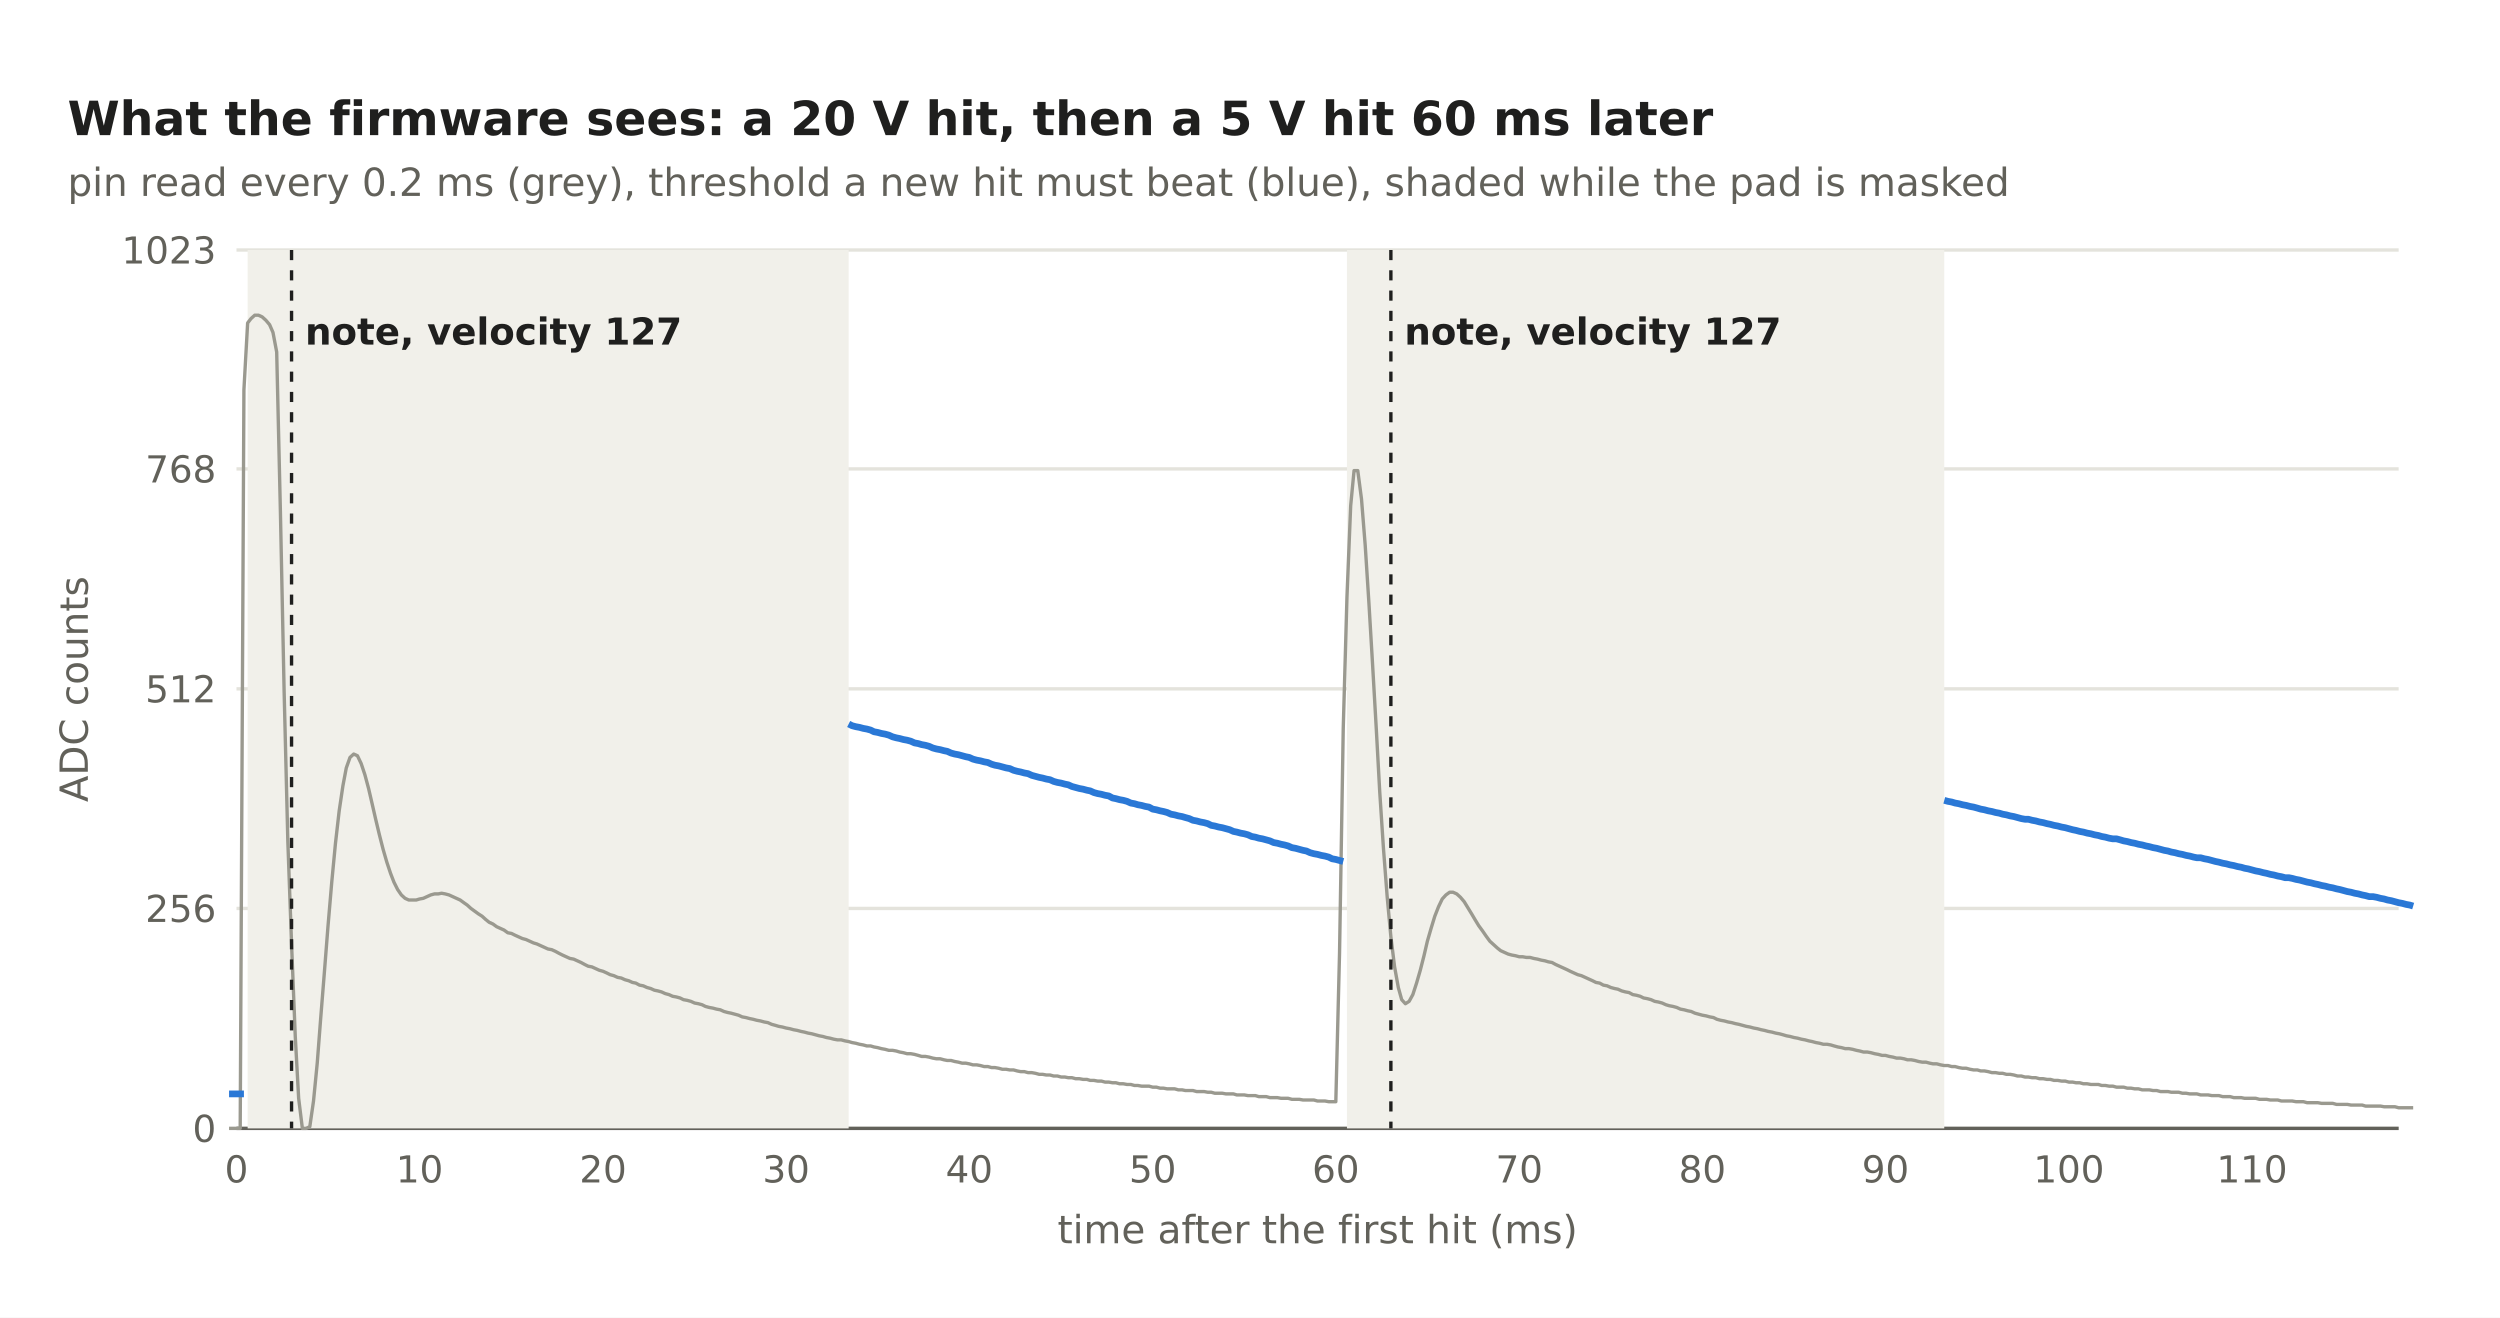
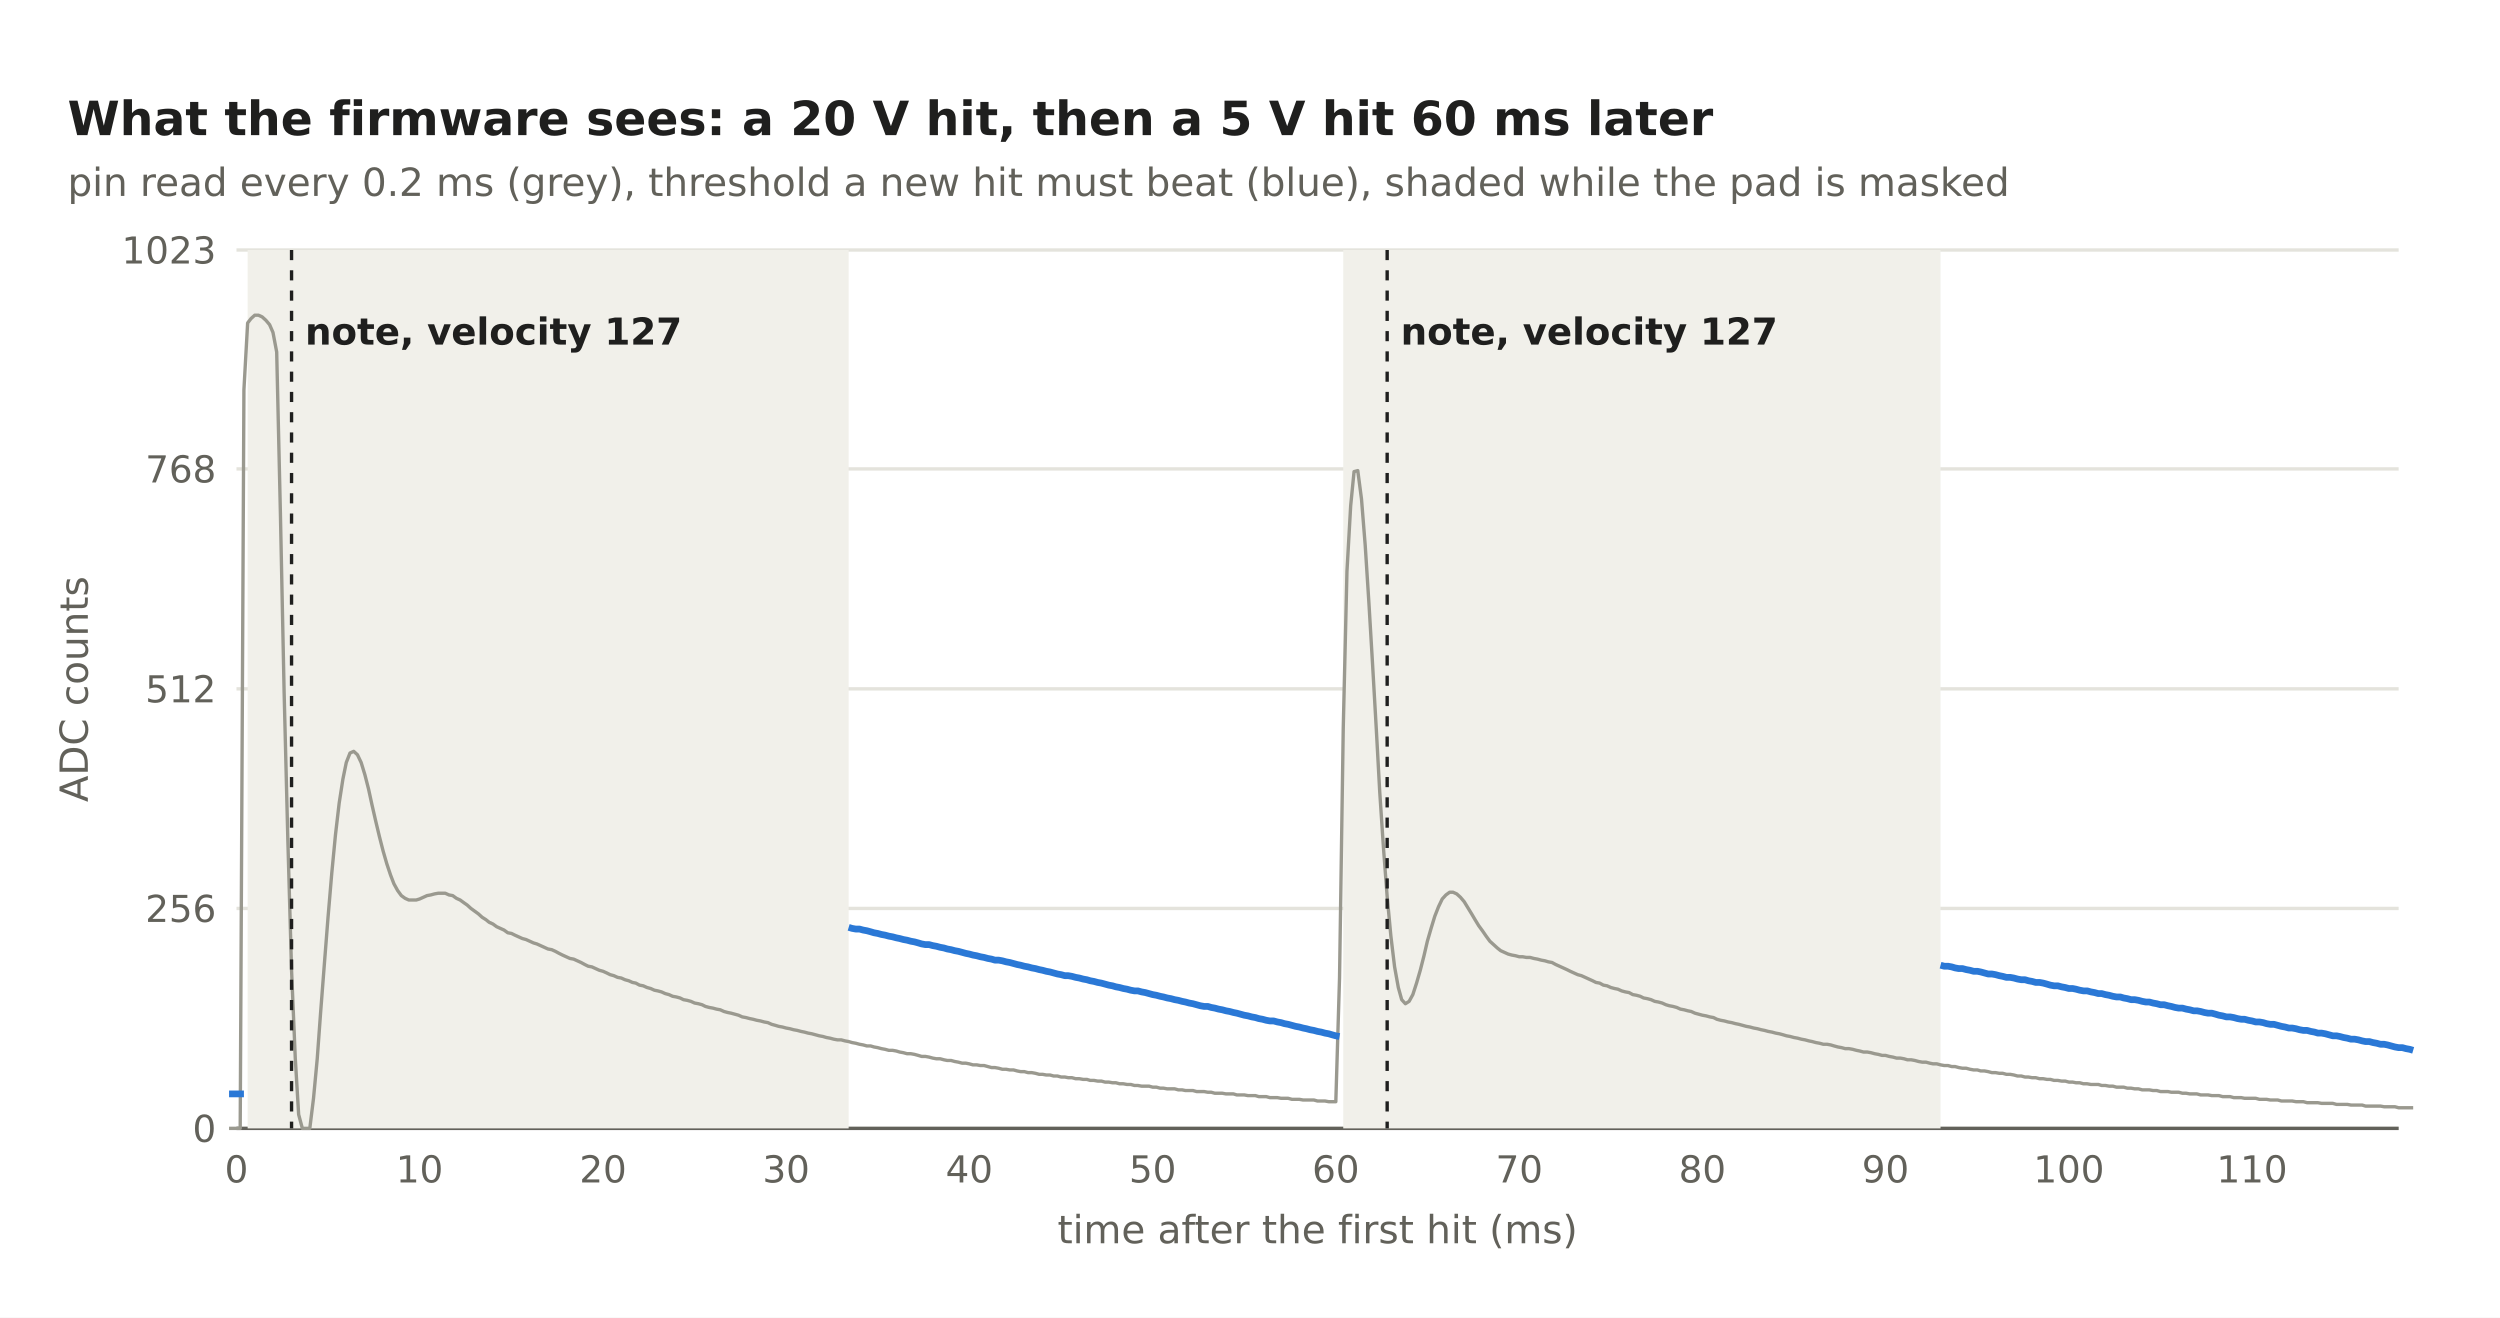
<svg xmlns="http://www.w3.org/2000/svg" viewBox="0 0 740 390" width="740" height="390" font-family="DejaVu Sans, Arial, sans-serif">
  <rect width="740" height="390" fill="#ffffff" />
  <text x="20" y="40" font-size="14" font-weight="bold" fill="#1f1f1e">What the firmware sees: a 20 V hit, then a 5 V hit 60 ms later</text>
  <text x="20" y="58" font-size="11.5" fill="#62615a">pin read every 0.2 ms (grey), threshold a new hit must beat (blue), shaded while the pad is masked</text>
  <line x1="70" x2="710" y1="334.0" y2="334.0" stroke="#e4e3dc" />
  <text x="64" y="338.0" font-size="11" fill="#62615a" text-anchor="end">0</text>
  <line x1="70" x2="710" y1="268.9" y2="268.9" stroke="#e4e3dc" />
  <text x="64" y="272.9" font-size="11" fill="#62615a" text-anchor="end">256</text>
  <line x1="70" x2="710" y1="203.9" y2="203.9" stroke="#e4e3dc" />
  <text x="64" y="207.9" font-size="11" fill="#62615a" text-anchor="end">512</text>
  <line x1="70" x2="710" y1="138.8" y2="138.8" stroke="#e4e3dc" />
  <text x="64" y="142.8" font-size="11" fill="#62615a" text-anchor="end">768</text>
  <line x1="70" x2="710" y1="74.0" y2="74.0" stroke="#e4e3dc" />
  <text x="64" y="78.0" font-size="11" fill="#62615a" text-anchor="end">1023</text>
  <text x="70.0" y="350" font-size="11" fill="#62615a" text-anchor="middle">0</text>
  <text x="124.2" y="350" font-size="11" fill="#62615a" text-anchor="middle">10</text>
  <text x="178.5" y="350" font-size="11" fill="#62615a" text-anchor="middle">20</text>
  <text x="232.7" y="350" font-size="11" fill="#62615a" text-anchor="middle">30</text>
  <text x="286.9" y="350" font-size="11" fill="#62615a" text-anchor="middle">40</text>
  <text x="341.2" y="350" font-size="11" fill="#62615a" text-anchor="middle">50</text>
  <text x="395.4" y="350" font-size="11" fill="#62615a" text-anchor="middle">60</text>
  <text x="449.7" y="350" font-size="11" fill="#62615a" text-anchor="middle">70</text>
  <text x="503.9" y="350" font-size="11" fill="#62615a" text-anchor="middle">80</text>
  <text x="558.1" y="350" font-size="11" fill="#62615a" text-anchor="middle">90</text>
  <text x="612.4" y="350" font-size="11" fill="#62615a" text-anchor="middle">100</text>
  <text x="666.6" y="350" font-size="11" fill="#62615a" text-anchor="middle">110</text>
  <line x1="70" x2="710" y1="334.0" y2="334.0" stroke="#62615a" />
  <text x="390.0" y="368" font-size="11.5" fill="#62615a" text-anchor="middle">time after the first hit (ms)</text>
  <text x="26" y="204.0" font-size="11.5" fill="#62615a" text-anchor="middle" transform="rotate(-90 26 204.0)">ADC counts</text>
  <rect x="73.3" y="74" width="177.9" height="260" fill="#f1f0ea" />
-   <rect x="398.7" y="74" width="176.8" height="260" fill="#f1f0ea" />
-   <polyline points="67.8,334.0 68.9,334.0 70.0,334.0 71.1,334.0 72.2,115.4 73.3,95.6 74.3,94.3 75.4,93.3 76.5,93.3 77.6,93.8 78.7,94.8 79.8,96.1 80.8,98.4 81.9,104.2 83.0,151.5 84.1,204.6 85.2,249.1 86.3,279.4 87.4,306.8 88.4,325.1 89.5,334.0 90.6,334.0 91.7,333.5 92.8,325.9 93.9,314.7 94.9,301.7 96.0,288.0 97.1,274.0 98.2,261.1 99.3,249.6 100.4,240.0 101.5,232.6 102.5,227.3 103.6,224.2 104.7,223.2 105.8,223.7 106.9,226.0 108.0,229.3 109.1,233.4 110.1,237.7 111.2,242.5 112.3,247.1 113.4,251.4 114.5,255.2 115.6,258.5 116.6,261.1 117.7,263.3 118.8,264.9 119.9,265.9 121.0,266.4 122.1,266.4 123.2,266.4 124.2,266.1 125.3,265.9 126.4,265.4 127.5,264.9 128.6,264.6 129.7,264.6 130.7,264.4 131.8,264.6 132.9,264.9 134.0,265.4 135.1,265.9 136.2,266.4 137.3,267.2 138.3,267.9 139.4,268.9 140.5,269.7 141.6,270.5 142.7,271.2 143.8,272.2 144.8,273.0 145.9,273.5 147.0,274.3 148.1,274.8 149.2,275.3 150.3,276.1 151.4,276.3 152.4,276.8 153.5,277.3 154.6,277.8 155.7,278.1 156.8,278.6 157.9,279.1 158.9,279.4 160.0,279.9 161.1,280.4 162.2,280.9 163.3,281.1 164.4,281.6 165.5,282.2 166.5,282.7 167.6,283.2 168.7,283.7 169.8,283.9 170.9,284.4 172.0,284.9 173.1,285.5 174.1,286.0 175.2,286.2 176.3,286.7 177.4,287.2 178.5,287.5 179.6,288.0 180.6,288.5 181.7,288.8 182.8,289.3 183.9,289.5 185.0,290.0 186.1,290.3 187.2,290.8 188.2,291.0 189.3,291.6 190.4,291.8 191.5,292.3 192.6,292.6 193.7,293.1 194.7,293.3 195.8,293.6 196.9,294.1 198.0,294.4 199.1,294.9 200.2,295.1 201.3,295.4 202.3,295.9 203.4,296.1 204.5,296.4 205.6,296.9 206.7,297.1 207.8,297.4 208.8,297.9 209.9,298.2 211.0,298.4 212.1,298.7 213.2,298.9 214.3,299.4 215.4,299.7 216.4,299.9 217.5,300.2 218.6,300.5 219.7,301.0 220.8,301.2 221.9,301.5 222.9,301.7 224.0,302.0 225.1,302.2 226.2,302.5 227.3,302.7 228.4,303.2 229.5,303.5 230.5,303.8 231.6,304.0 232.7,304.3 233.8,304.5 234.9,304.8 236.0,305.0 237.1,305.3 238.1,305.5 239.2,305.8 240.3,306.0 241.4,306.3 242.5,306.6 243.6,306.8 244.6,307.1 245.7,307.3 246.8,307.6 247.9,307.8 249.0,307.8 250.1,308.1 251.2,308.3 252.2,308.6 253.3,308.8 254.4,309.1 255.5,309.3 256.6,309.6 257.7,309.6 258.7,309.9 259.8,310.1 260.9,310.4 262.0,310.6 263.1,310.9 264.2,310.9 265.3,311.1 266.3,311.4 267.4,311.6 268.5,311.9 269.6,311.9 270.7,312.1 271.8,312.4 272.8,312.7 273.9,312.7 275.0,312.9 276.1,313.2 277.2,313.4 278.3,313.4 279.4,313.7 280.4,313.9 281.5,313.9 282.6,314.2 283.7,314.4 284.8,314.7 285.9,314.7 286.9,314.9 288.0,315.2 289.1,315.2 290.2,315.4 291.3,315.7 292.4,315.7 293.5,316.0 294.5,316.0 295.6,316.2 296.7,316.5 297.8,316.5 298.9,316.7 300.0,316.7 301.1,317.0 302.1,317.2 303.2,317.2 304.3,317.5 305.4,317.5 306.5,317.7 307.6,318.0 308.6,318.0 309.7,318.2 310.8,318.2 311.9,318.5 313.0,318.5 314.1,318.8 315.2,318.8 316.2,319.0 317.3,319.0 318.4,319.3 319.5,319.3 320.6,319.5 321.7,319.5 322.7,319.8 323.8,319.8 324.9,320.0 326.0,320.0 327.1,320.3 328.2,320.3 329.3,320.5 330.3,320.5 331.4,320.8 332.5,320.8 333.6,321.0 334.7,321.0 335.8,321.3 336.8,321.3 337.9,321.5 339.0,321.5 340.1,321.5 341.2,321.8 342.3,321.8 343.4,322.1 344.4,322.1 345.5,322.3 346.6,322.3 347.7,322.3 348.8,322.6 349.9,322.6 350.9,322.8 352.0,322.8 353.1,322.8 354.2,323.1 355.3,323.1 356.4,323.1 357.5,323.3 358.5,323.3 359.6,323.6 360.7,323.6 361.8,323.6 362.9,323.8 364.0,323.8 365.1,323.8 366.1,324.1 367.2,324.1 368.3,324.1 369.4,324.3 370.5,324.3 371.6,324.3 372.6,324.6 373.7,324.6 374.8,324.6 375.9,324.9 377.0,324.9 378.1,324.9 379.2,325.1 380.2,325.1 381.3,325.1 382.4,325.4 383.5,325.4 384.6,325.4 385.7,325.6 386.7,325.6 387.8,325.6 388.9,325.6 390.0,325.9 391.1,325.9 392.2,325.9 393.3,326.1 394.3,326.1 395.4,326.1 396.5,282.2 397.6,215.6 398.7,176.7 399.8,149.7 400.8,139.3 401.9,139.3 403.0,147.7 404.1,161.4 405.2,178.5 406.3,197.0 407.4,216.1 408.4,234.4 409.5,251.1 410.6,265.4 411.7,277.3 412.8,286.2 413.9,292.3 414.9,295.9 416.0,297.1 417.1,296.4 418.2,294.4 419.3,291.0 420.4,287.2 421.5,282.9 422.5,278.6 423.6,274.8 424.7,271.2 425.8,268.4 426.9,266.1 428.0,264.9 429.1,264.1 430.1,264.1 431.2,264.6 432.3,265.6 433.4,266.9 434.5,268.7 435.6,270.5 436.6,272.2 437.7,274.0 438.8,275.5 439.9,277.1 441.0,278.6 442.1,279.6 443.2,280.6 444.2,281.4 445.3,281.9 446.4,282.4 447.5,282.7 448.6,282.9 449.7,283.2 450.7,283.2 451.8,283.4 452.9,283.4 454.0,283.7 455.1,283.9 456.2,284.2 457.3,284.4 458.3,284.7 459.4,284.9 460.5,285.5 461.6,286.0 462.7,286.5 463.8,287.0 464.8,287.5 465.9,288.0 467.0,288.5 468.1,288.8 469.2,289.3 470.3,289.8 471.4,290.3 472.4,290.8 473.5,291.0 474.6,291.6 475.7,291.8 476.8,292.3 477.9,292.6 478.9,292.8 480.0,293.3 481.1,293.6 482.2,293.8 483.3,294.4 484.4,294.6 485.5,294.9 486.5,295.4 487.6,295.6 488.7,295.9 489.8,296.4 490.9,296.6 492.0,296.9 493.1,297.4 494.1,297.7 495.2,297.9 496.3,298.2 497.4,298.7 498.5,298.9 499.6,299.2 500.6,299.4 501.7,299.9 502.8,300.2 503.9,300.5 505.0,300.7 506.1,301.0 507.2,301.2 508.2,301.7 509.3,302.0 510.4,302.2 511.5,302.5 512.6,302.7 513.7,303.0 514.7,303.2 515.8,303.5 516.9,303.8 518.0,304.0 519.1,304.3 520.2,304.5 521.3,304.8 522.3,305.0 523.4,305.3 524.5,305.5 525.6,305.8 526.7,306.0 527.8,306.3 528.8,306.6 529.9,306.8 531.0,307.1 532.1,307.3 533.2,307.6 534.3,307.8 535.4,308.1 536.4,308.3 537.5,308.6 538.6,308.8 539.7,309.1 540.8,309.1 541.9,309.3 542.9,309.6 544.0,309.9 545.1,310.1 546.2,310.4 547.3,310.4 548.4,310.6 549.5,310.9 550.5,311.1 551.6,311.4 552.7,311.4 553.8,311.6 554.9,311.9 556.0,312.1 557.1,312.4 558.1,312.4 559.2,312.7 560.3,312.9 561.4,313.2 562.5,313.2 563.6,313.4 564.6,313.7 565.7,313.7 566.8,313.9 567.9,314.2 569.0,314.4 570.1,314.4 571.2,314.7 572.2,314.9 573.3,314.9 574.4,315.2 575.5,315.4 576.6,315.4 577.7,315.7 578.7,315.7 579.8,316.0 580.9,316.2 582.0,316.2 583.1,316.5 584.2,316.7 585.3,316.7 586.3,317.0 587.4,317.0 588.5,317.2 589.6,317.5 590.7,317.5 591.8,317.7 592.8,317.7 593.9,318.0 595.0,318.0 596.1,318.2 597.2,318.5 598.3,318.5 599.4,318.8 600.4,318.8 601.5,319.0 602.6,319.0 603.7,319.3 604.8,319.3 605.9,319.5 606.9,319.5 608.0,319.8 609.1,319.8 610.2,320.0 611.3,320.0 612.4,320.3 613.5,320.3 614.5,320.5 615.6,320.5 616.7,320.8 617.8,320.8 618.9,321.0 620.0,321.0 621.1,321.0 622.1,321.3 623.2,321.3 624.3,321.5 625.4,321.5 626.5,321.8 627.6,321.8 628.6,321.8 629.7,322.1 630.8,322.1 631.9,322.3 633.0,322.3 634.1,322.6 635.2,322.6 636.2,322.6 637.3,322.8 638.4,322.8 639.5,323.1 640.6,323.1 641.7,323.1 642.7,323.3 643.8,323.3 644.9,323.3 646.0,323.6 647.1,323.6 648.2,323.8 649.3,323.8 650.3,323.8 651.4,324.1 652.5,324.1 653.6,324.1 654.7,324.3 655.8,324.3 656.8,324.3 657.9,324.6 659.0,324.6 660.1,324.6 661.2,324.9 662.3,324.9 663.4,324.9 664.4,325.1 665.5,325.1 666.6,325.1 667.7,325.1 668.8,325.4 669.9,325.4 670.9,325.4 672.0,325.6 673.1,325.6 674.2,325.6 675.3,325.9 676.4,325.9 677.5,325.9 678.5,325.9 679.6,326.1 680.7,326.1 681.8,326.1 682.9,326.4 684.0,326.4 685.1,326.4 686.1,326.4 687.2,326.6 688.3,326.6 689.4,326.6 690.5,326.6 691.6,326.9 692.6,326.9 693.7,326.9 694.8,326.9 695.9,327.1 697.0,327.1 698.1,327.1 699.2,327.1 700.2,327.4 701.3,327.4 702.4,327.4 703.5,327.4 704.6,327.4 705.7,327.6 706.7,327.6 707.8,327.6 708.9,327.6 710.0,327.9 711.1,327.9 712.2,327.9 713.3,327.9 714.3,327.9" fill="none" stroke="#9a998f" stroke-width="1.0" stroke-linejoin="round" />
+   <rect x="397.6" y="74" width="176.8" height="260" fill="#f1f0ea" />
+   <polyline points="67.8,334.0 68.9,334.0 70.0,334.0 71.1,334.0 72.2,115.4 73.3,95.6 74.3,94.3 75.4,93.3 76.5,93.3 77.6,93.8 78.7,94.8 79.8,96.1 80.8,98.4 81.9,104.2 83.0,152.0 84.1,204.9 85.2,248.6 86.3,287.2 87.4,313.2 88.4,329.9 89.5,334.0 90.6,334.0 91.7,334.0 92.8,325.1 93.9,313.4 94.9,299.7 96.0,285.5 97.1,271.5 98.2,258.5 99.3,247.1 100.4,237.7 101.5,230.6 102.5,225.7 103.6,222.9 104.7,222.4 105.8,223.4 106.9,225.7 108.0,229.3 109.1,233.6 110.1,238.2 111.2,243.0 112.3,247.6 113.4,251.9 114.5,255.7 115.6,259.0 116.6,261.6 117.7,263.6 118.8,265.1 119.9,265.9 121.0,266.4 122.1,266.4 123.2,266.4 124.2,266.1 125.3,265.6 126.4,265.1 127.5,264.9 128.6,264.6 129.7,264.4 130.7,264.4 131.8,264.4 132.9,264.9 134.0,265.1 135.1,265.9 136.2,266.4 137.3,267.2 138.3,267.9 139.4,268.9 140.5,269.7 141.6,270.5 142.7,271.5 143.8,272.2 144.8,273.0 145.9,273.5 147.0,274.3 148.1,274.8 149.2,275.3 150.3,276.1 151.4,276.3 152.4,276.8 153.5,277.3 154.6,277.8 155.7,278.1 156.8,278.6 157.9,279.1 158.9,279.4 160.0,279.9 161.1,280.4 162.2,280.9 163.3,281.1 164.4,281.6 165.5,282.2 166.5,282.7 167.6,283.2 168.7,283.7 169.8,283.9 170.9,284.4 172.0,284.9 173.1,285.5 174.1,286.0 175.2,286.2 176.3,286.7 177.4,287.2 178.5,287.5 179.6,288.0 180.6,288.5 181.7,288.8 182.8,289.3 183.9,289.5 185.0,290.0 186.1,290.3 187.2,290.8 188.2,291.0 189.3,291.6 190.4,291.8 191.5,292.3 192.6,292.6 193.7,293.1 194.7,293.3 195.8,293.6 196.9,294.1 198.0,294.4 199.1,294.9 200.2,295.1 201.3,295.4 202.3,295.9 203.4,296.1 204.5,296.4 205.6,296.9 206.7,297.1 207.8,297.4 208.8,297.9 209.9,298.2 211.0,298.4 212.1,298.7 213.2,298.9 214.3,299.4 215.4,299.7 216.4,299.9 217.5,300.2 218.6,300.5 219.7,301.0 220.8,301.2 221.9,301.5 222.9,301.7 224.0,302.0 225.1,302.2 226.2,302.5 227.3,302.7 228.4,303.2 229.5,303.5 230.5,303.8 231.6,304.0 232.7,304.3 233.8,304.5 234.9,304.8 236.0,305.0 237.1,305.3 238.1,305.5 239.2,305.8 240.3,306.0 241.4,306.3 242.5,306.6 243.6,306.8 244.6,307.1 245.7,307.3 246.8,307.6 247.9,307.8 249.0,307.8 250.1,308.1 251.2,308.3 252.2,308.6 253.3,308.8 254.4,309.1 255.5,309.3 256.6,309.6 257.7,309.6 258.7,309.9 259.8,310.1 260.9,310.4 262.0,310.6 263.1,310.9 264.2,310.9 265.3,311.1 266.3,311.4 267.4,311.6 268.5,311.9 269.6,311.9 270.7,312.1 271.8,312.4 272.8,312.7 273.9,312.7 275.0,312.9 276.1,313.2 277.2,313.4 278.3,313.4 279.4,313.7 280.4,313.9 281.5,313.9 282.6,314.2 283.7,314.4 284.8,314.7 285.9,314.7 286.9,314.9 288.0,315.2 289.1,315.2 290.2,315.4 291.3,315.4 292.4,315.7 293.5,316.0 294.5,316.0 295.6,316.2 296.7,316.5 297.8,316.5 298.9,316.7 300.0,316.7 301.1,317.0 302.1,317.2 303.2,317.2 304.3,317.5 305.4,317.5 306.5,317.7 307.6,318.0 308.6,318.0 309.7,318.2 310.8,318.2 311.9,318.5 313.0,318.5 314.1,318.8 315.2,318.8 316.2,319.0 317.3,319.0 318.4,319.3 319.5,319.3 320.6,319.5 321.7,319.5 322.7,319.8 323.8,319.8 324.9,320.0 326.0,320.0 327.1,320.3 328.2,320.3 329.3,320.5 330.3,320.5 331.4,320.8 332.5,320.8 333.6,321.0 334.7,321.0 335.8,321.3 336.8,321.3 337.9,321.5 339.0,321.5 340.1,321.5 341.2,321.8 342.3,321.8 343.4,322.1 344.4,322.1 345.5,322.3 346.6,322.3 347.7,322.3 348.8,322.6 349.9,322.6 350.9,322.8 352.0,322.8 353.1,322.8 354.2,323.1 355.3,323.1 356.4,323.1 357.5,323.3 358.5,323.3 359.6,323.6 360.7,323.6 361.8,323.6 362.9,323.8 364.0,323.8 365.1,323.8 366.1,324.1 367.2,324.1 368.3,324.1 369.4,324.3 370.5,324.3 371.6,324.3 372.6,324.6 373.7,324.6 374.8,324.6 375.9,324.9 377.0,324.9 378.1,324.9 379.2,325.1 380.2,325.1 381.3,325.1 382.4,325.4 383.5,325.4 384.6,325.4 385.7,325.6 386.7,325.6 387.8,325.6 388.9,325.6 390.0,325.9 391.1,325.9 392.2,325.9 393.3,326.1 394.3,326.1 395.4,326.1 396.5,289.5 397.6,215.6 398.7,169.1 399.8,149.7 400.8,139.6 401.9,139.3 403.0,147.7 404.1,161.4 405.2,178.5 406.3,197.0 407.4,216.1 408.4,234.4 409.5,250.9 410.6,265.4 411.7,277.1 412.8,286.2 413.9,292.3 414.9,295.9 416.0,297.1 417.1,296.4 418.2,294.4 419.3,291.0 420.4,287.2 421.5,282.9 422.5,278.6 423.6,274.8 424.7,271.2 425.8,268.4 426.9,266.1 428.0,264.9 429.1,264.1 430.1,264.1 431.2,264.6 432.3,265.6 433.4,266.9 434.5,268.7 435.6,270.5 436.6,272.2 437.7,274.0 438.8,275.5 439.9,277.1 441.0,278.6 442.1,279.6 443.2,280.6 444.2,281.4 445.3,281.9 446.4,282.4 447.5,282.7 448.6,282.9 449.7,283.2 450.7,283.2 451.8,283.4 452.9,283.4 454.0,283.7 455.1,283.9 456.2,284.2 457.3,284.4 458.3,284.7 459.4,284.9 460.5,285.5 461.6,286.0 462.7,286.5 463.8,287.0 464.8,287.5 465.9,288.0 467.0,288.5 468.1,288.8 469.2,289.3 470.3,289.8 471.4,290.3 472.4,290.8 473.5,291.0 474.6,291.6 475.7,291.8 476.8,292.3 477.9,292.6 478.9,292.8 480.0,293.3 481.1,293.6 482.2,293.8 483.3,294.4 484.4,294.6 485.5,294.9 486.5,295.4 487.6,295.6 488.7,295.9 489.8,296.4 490.9,296.6 492.0,296.9 493.1,297.4 494.1,297.7 495.2,297.9 496.3,298.2 497.4,298.7 498.5,298.9 499.6,299.2 500.6,299.4 501.7,299.9 502.8,300.2 503.9,300.5 505.0,300.7 506.1,301.0 507.2,301.2 508.2,301.7 509.3,302.0 510.4,302.2 511.5,302.5 512.6,302.7 513.7,303.0 514.7,303.2 515.8,303.5 516.9,303.8 518.0,304.0 519.1,304.3 520.2,304.5 521.3,304.8 522.3,305.0 523.4,305.3 524.5,305.5 525.6,305.8 526.7,306.0 527.8,306.3 528.8,306.6 529.9,306.8 531.0,307.1 532.1,307.3 533.2,307.6 534.3,307.8 535.4,308.1 536.4,308.3 537.5,308.6 538.6,308.8 539.7,309.1 540.8,309.1 541.9,309.3 542.9,309.6 544.0,309.9 545.1,310.1 546.2,310.4 547.3,310.4 548.4,310.6 549.5,310.9 550.5,311.1 551.6,311.4 552.7,311.4 553.8,311.6 554.9,311.9 556.0,312.1 557.1,312.4 558.1,312.4 559.2,312.7 560.3,312.9 561.4,313.2 562.5,313.2 563.6,313.4 564.6,313.7 565.7,313.7 566.8,313.9 567.9,314.2 569.0,314.4 570.1,314.4 571.2,314.7 572.2,314.9 573.3,314.9 574.4,315.2 575.5,315.4 576.6,315.4 577.7,315.7 578.7,315.7 579.8,316.0 580.9,316.2 582.0,316.2 583.1,316.5 584.2,316.7 585.3,316.7 586.3,317.0 587.4,317.0 588.5,317.2 589.6,317.5 590.7,317.5 591.8,317.7 592.8,317.7 593.9,318.0 595.0,318.0 596.1,318.2 597.2,318.5 598.3,318.5 599.4,318.8 600.4,318.8 601.5,319.0 602.6,319.0 603.7,319.3 604.8,319.3 605.9,319.5 606.9,319.5 608.0,319.8 609.1,319.8 610.2,320.0 611.3,320.0 612.4,320.3 613.5,320.3 614.5,320.5 615.6,320.5 616.7,320.8 617.8,320.8 618.9,321.0 620.0,321.0 621.1,321.0 622.1,321.3 623.2,321.3 624.3,321.5 625.4,321.5 626.5,321.8 627.6,321.8 628.6,321.8 629.7,322.1 630.8,322.1 631.9,322.3 633.0,322.3 634.1,322.6 635.2,322.6 636.2,322.6 637.3,322.8 638.4,322.8 639.5,323.1 640.6,323.1 641.7,323.1 642.7,323.3 643.8,323.3 644.9,323.3 646.0,323.6 647.1,323.6 648.2,323.8 649.3,323.8 650.3,323.8 651.4,324.1 652.5,324.1 653.6,324.1 654.7,324.3 655.8,324.3 656.8,324.3 657.9,324.6 659.0,324.6 660.1,324.6 661.2,324.9 662.3,324.9 663.4,324.9 664.4,325.1 665.5,325.1 666.6,325.1 667.7,325.1 668.8,325.4 669.9,325.4 670.9,325.4 672.0,325.6 673.1,325.6 674.2,325.6 675.3,325.9 676.4,325.9 677.5,325.9 678.5,325.9 679.6,326.1 680.7,326.1 681.8,326.1 682.9,326.4 684.0,326.4 685.1,326.4 686.1,326.4 687.2,326.6 688.3,326.6 689.4,326.6 690.5,326.6 691.6,326.9 692.6,326.9 693.7,326.9 694.8,326.9 695.9,327.1 697.0,327.1 698.1,327.1 699.2,327.1 700.2,327.4 701.3,327.4 702.4,327.4 703.5,327.4 704.6,327.4 705.7,327.6 706.7,327.6 707.8,327.6 708.9,327.6 710.0,327.9 711.1,327.9 712.2,327.9 713.3,327.9 714.3,327.9" fill="none" stroke="#9a998f" stroke-width="1.0" stroke-linejoin="round" />
  <polyline points="67.8,323.8 68.9,323.8 70.0,323.8 71.1,323.8 72.2,323.8" fill="none" stroke="#2a78d6" stroke-width="2" stroke-linejoin="round" />
-   <polyline points="251.2,214.3 252.2,214.8 253.3,215.1 254.4,215.3 255.5,215.6 256.6,215.8 257.7,216.1 258.7,216.6 259.8,216.8 260.9,217.1 262.0,217.3 263.1,217.6 264.2,218.1 265.3,218.4 266.3,218.6 267.4,218.9 268.5,219.1 269.6,219.4 270.7,219.9 271.8,220.1 272.8,220.4 273.9,220.6 275.0,220.9 276.1,221.4 277.2,221.7 278.3,221.9 279.4,222.2 280.4,222.4 281.5,222.9 282.6,223.2 283.7,223.4 284.8,223.7 285.9,224.0 286.9,224.2 288.0,224.7 289.1,225.0 290.2,225.2 291.3,225.5 292.4,225.7 293.5,226.2 294.5,226.5 295.6,226.7 296.7,227.0 297.8,227.3 298.9,227.5 300.0,228.0 301.1,228.3 302.1,228.5 303.2,228.8 304.3,229.0 305.4,229.5 306.5,229.8 307.6,230.1 308.6,230.3 309.7,230.6 310.8,230.8 311.9,231.3 313.0,231.6 314.1,231.8 315.2,232.1 316.2,232.3 317.3,232.8 318.4,233.1 319.5,233.4 320.6,233.6 321.7,233.9 322.7,234.1 323.8,234.6 324.9,234.9 326.0,235.1 327.1,235.4 328.2,235.6 329.3,236.2 330.3,236.4 331.4,236.7 332.5,236.9 333.6,237.2 334.7,237.7 335.8,237.9 336.8,238.2 337.9,238.4 339.0,238.7 340.1,238.9 341.2,239.5 342.3,239.7 343.4,240.0 344.4,240.2 345.5,240.5 346.6,241.0 347.7,241.2 348.8,241.5 349.9,241.7 350.9,242.0 352.0,242.3 353.1,242.8 354.2,243.0 355.3,243.3 356.4,243.5 357.5,243.8 358.5,244.3 359.6,244.5 360.7,244.8 361.8,245.0 362.9,245.3 364.0,245.6 365.1,246.1 366.1,246.3 367.2,246.6 368.3,246.8 369.4,247.1 370.5,247.6 371.6,247.8 372.6,248.1 373.7,248.3 374.8,248.6 375.9,248.9 377.0,249.4 378.1,249.6 379.2,249.9 380.2,250.1 381.3,250.4 382.4,250.9 383.5,251.1 384.6,251.4 385.7,251.7 386.7,251.9 387.8,252.4 388.9,252.7 390.0,252.9 391.1,253.2 392.2,253.4 393.3,253.7 394.3,254.2 395.4,254.4 396.5,254.7 397.6,255.0" fill="none" stroke="#2a78d6" stroke-width="2" stroke-linejoin="round" />
-   <polyline points="575.5,236.9 576.6,237.2 577.7,237.4 578.7,237.7 579.8,237.9 580.9,238.2 582.0,238.4 583.1,238.7 584.2,238.9 585.3,239.2 586.3,239.5 587.4,239.7 588.5,240.0 589.6,240.2 590.7,240.5 591.8,240.7 592.8,241.0 593.9,241.2 595.0,241.5 596.1,241.7 597.2,242.0 598.3,242.3 599.4,242.5 600.4,242.5 601.5,242.8 602.6,243.0 603.7,243.3 604.8,243.5 605.9,243.8 606.9,244.0 608.0,244.3 609.1,244.5 610.2,244.8 611.3,245.0 612.4,245.3 613.5,245.6 614.5,245.8 615.6,246.1 616.7,246.3 617.8,246.6 618.9,246.8 620.0,247.1 621.1,247.3 622.1,247.6 623.2,247.8 624.3,248.1 625.4,248.3 626.5,248.3 627.6,248.6 628.6,248.9 629.7,249.1 630.8,249.4 631.9,249.6 633.0,249.9 634.1,250.1 635.2,250.4 636.2,250.6 637.3,250.9 638.4,251.1 639.5,251.4 640.6,251.7 641.7,251.9 642.7,252.2 643.8,252.4 644.9,252.7 646.0,252.9 647.1,253.2 648.2,253.4 649.3,253.7 650.3,253.9 651.4,253.9 652.5,254.2 653.6,254.4 654.7,254.7 655.8,255.0 656.8,255.2 657.9,255.5 659.0,255.7 660.1,256.0 661.2,256.2 662.3,256.5 663.4,256.7 664.4,257.0 665.5,257.2 666.6,257.5 667.7,257.8 668.8,258.0 669.9,258.3 670.9,258.5 672.0,258.8 673.1,259.0 674.2,259.3 675.3,259.5 676.4,259.8 677.5,259.8 678.5,260.0 679.6,260.3 680.7,260.5 681.8,260.8 682.9,261.1 684.0,261.3 685.1,261.6 686.1,261.8 687.2,262.1 688.3,262.3 689.4,262.6 690.5,262.8 691.6,263.1 692.6,263.3 693.7,263.6 694.8,263.9 695.9,264.1 697.0,264.4 698.1,264.6 699.2,264.9 700.2,265.1 701.3,265.4 702.4,265.4 703.5,265.6 704.6,265.9 705.7,266.1 706.7,266.4 707.8,266.6 708.9,266.9 710.0,267.2 711.1,267.4 712.2,267.7 713.3,267.9 714.3,268.2" fill="none" stroke="#2a78d6" stroke-width="2" stroke-linejoin="round" />
+   <polyline points="251.2,274.5 252.2,274.8 253.3,275.0 254.4,275.0 255.5,275.3 256.6,275.5 257.7,275.8 258.7,276.1 259.8,276.3 260.9,276.6 262.0,276.8 263.1,277.1 264.2,277.3 265.3,277.6 266.3,277.8 267.4,278.1 268.5,278.3 269.6,278.6 270.7,278.8 271.8,279.1 272.8,279.4 273.9,279.6 275.0,279.6 276.1,279.9 277.2,280.1 278.3,280.4 279.4,280.6 280.4,280.9 281.5,281.1 282.6,281.4 283.7,281.6 284.8,281.9 285.9,282.2 286.9,282.4 288.0,282.7 289.1,282.9 290.2,283.2 291.3,283.4 292.4,283.7 293.5,283.9 294.5,284.2 295.6,284.2 296.7,284.4 297.8,284.7 298.9,284.9 300.0,285.2 301.1,285.5 302.1,285.7 303.2,286.0 304.3,286.2 305.4,286.5 306.5,286.7 307.6,287.0 308.6,287.2 309.7,287.5 310.8,287.7 311.9,288.0 313.0,288.3 314.1,288.5 315.2,288.8 316.2,288.8 317.3,289.0 318.4,289.3 319.5,289.5 320.6,289.8 321.7,290.0 322.7,290.3 323.8,290.5 324.9,290.8 326.0,291.0 327.1,291.3 328.2,291.6 329.3,291.8 330.3,292.1 331.4,292.3 332.5,292.6 333.6,292.8 334.7,293.1 335.8,293.3 336.8,293.3 337.9,293.6 339.0,293.8 340.1,294.1 341.2,294.4 342.3,294.6 343.4,294.9 344.4,295.1 345.5,295.4 346.6,295.6 347.7,295.9 348.8,296.1 349.9,296.4 350.9,296.6 352.0,296.9 353.1,297.1 354.2,297.4 355.3,297.7 356.4,297.9 357.5,297.9 358.5,298.2 359.6,298.4 360.7,298.7 361.8,298.9 362.9,299.2 364.0,299.4 365.1,299.7 366.1,299.9 367.2,300.2 368.3,300.5 369.4,300.7 370.5,301.0 371.6,301.2 372.6,301.5 373.7,301.7 374.8,302.0 375.9,302.2 377.0,302.2 378.1,302.5 379.2,302.7 380.2,303.0 381.3,303.2 382.4,303.5 383.5,303.8 384.6,304.0 385.7,304.3 386.7,304.5 387.8,304.8 388.9,305.0 390.0,305.3 391.1,305.5 392.2,305.8 393.3,306.0 394.3,306.3 395.4,306.6 396.5,306.8" fill="none" stroke="#2a78d6" stroke-width="2" stroke-linejoin="round" />
+   <polyline points="574.4,285.7 575.5,286.0 576.6,286.0 577.7,286.2 578.7,286.5 579.8,286.7 580.9,286.7 582.0,287.0 583.1,287.2 584.2,287.5 585.3,287.5 586.3,287.7 587.4,288.0 588.5,288.3 589.6,288.3 590.7,288.5 591.8,288.8 592.8,289.0 593.9,289.3 595.0,289.3 596.1,289.5 597.2,289.8 598.3,290.0 599.4,290.0 600.4,290.3 601.5,290.5 602.6,290.8 603.7,290.8 604.8,291.0 605.9,291.3 606.9,291.6 608.0,291.8 609.1,291.8 610.2,292.1 611.3,292.3 612.4,292.6 613.5,292.6 614.5,292.8 615.6,293.1 616.7,293.3 617.8,293.3 618.9,293.6 620.0,293.8 621.1,294.1 622.1,294.1 623.2,294.4 624.3,294.6 625.4,294.9 626.5,295.1 627.6,295.1 628.6,295.4 629.7,295.6 630.8,295.9 631.9,295.9 633.0,296.1 634.1,296.4 635.2,296.6 636.2,296.6 637.3,296.9 638.4,297.1 639.5,297.4 640.6,297.4 641.7,297.7 642.7,297.9 643.8,298.2 644.9,298.4 646.0,298.4 647.1,298.7 648.2,298.9 649.3,299.2 650.3,299.2 651.4,299.4 652.5,299.7 653.6,299.9 654.7,299.9 655.8,300.2 656.8,300.5 657.9,300.7 659.0,301.0 660.1,301.0 661.2,301.2 662.3,301.5 663.4,301.7 664.4,301.7 665.5,302.0 666.6,302.2 667.7,302.5 668.8,302.5 669.9,302.7 670.9,303.0 672.0,303.2 673.1,303.2 674.2,303.5 675.3,303.8 676.4,304.0 677.5,304.3 678.5,304.3 679.6,304.5 680.7,304.8 681.8,305.0 682.9,305.0 684.0,305.3 685.1,305.5 686.1,305.8 687.2,305.8 688.3,306.0 689.4,306.3 690.5,306.6 691.6,306.6 692.6,306.8 693.7,307.1 694.8,307.3 695.9,307.6 697.0,307.6 698.1,307.8 699.2,308.1 700.2,308.3 701.3,308.3 702.4,308.6 703.5,308.8 704.6,309.1 705.7,309.1 706.7,309.3 707.8,309.6 708.9,309.9 710.0,310.1 711.1,310.1 712.2,310.4 713.3,310.6 714.3,310.9" fill="none" stroke="#2a78d6" stroke-width="2" stroke-linejoin="round" />
  <line x1="86.3" x2="86.3" y1="74" y2="334" stroke="#1f1f1e" stroke-dasharray="3 3" />
  <text x="90.3" y="102" font-size="11" font-weight="bold" fill="#1f1f1e">note, velocity 127</text>
-   <line x1="411.7" x2="411.7" y1="74" y2="334" stroke="#1f1f1e" stroke-dasharray="3 3" />
-   <text x="415.7" y="102" font-size="11" font-weight="bold" fill="#1f1f1e">note, velocity 127</text>
+   <line x1="410.6" x2="410.6" y1="74" y2="334" stroke="#1f1f1e" stroke-dasharray="3 3" />
+   <text x="414.6" y="102" font-size="11" font-weight="bold" fill="#1f1f1e">note, velocity 127</text>
</svg>
